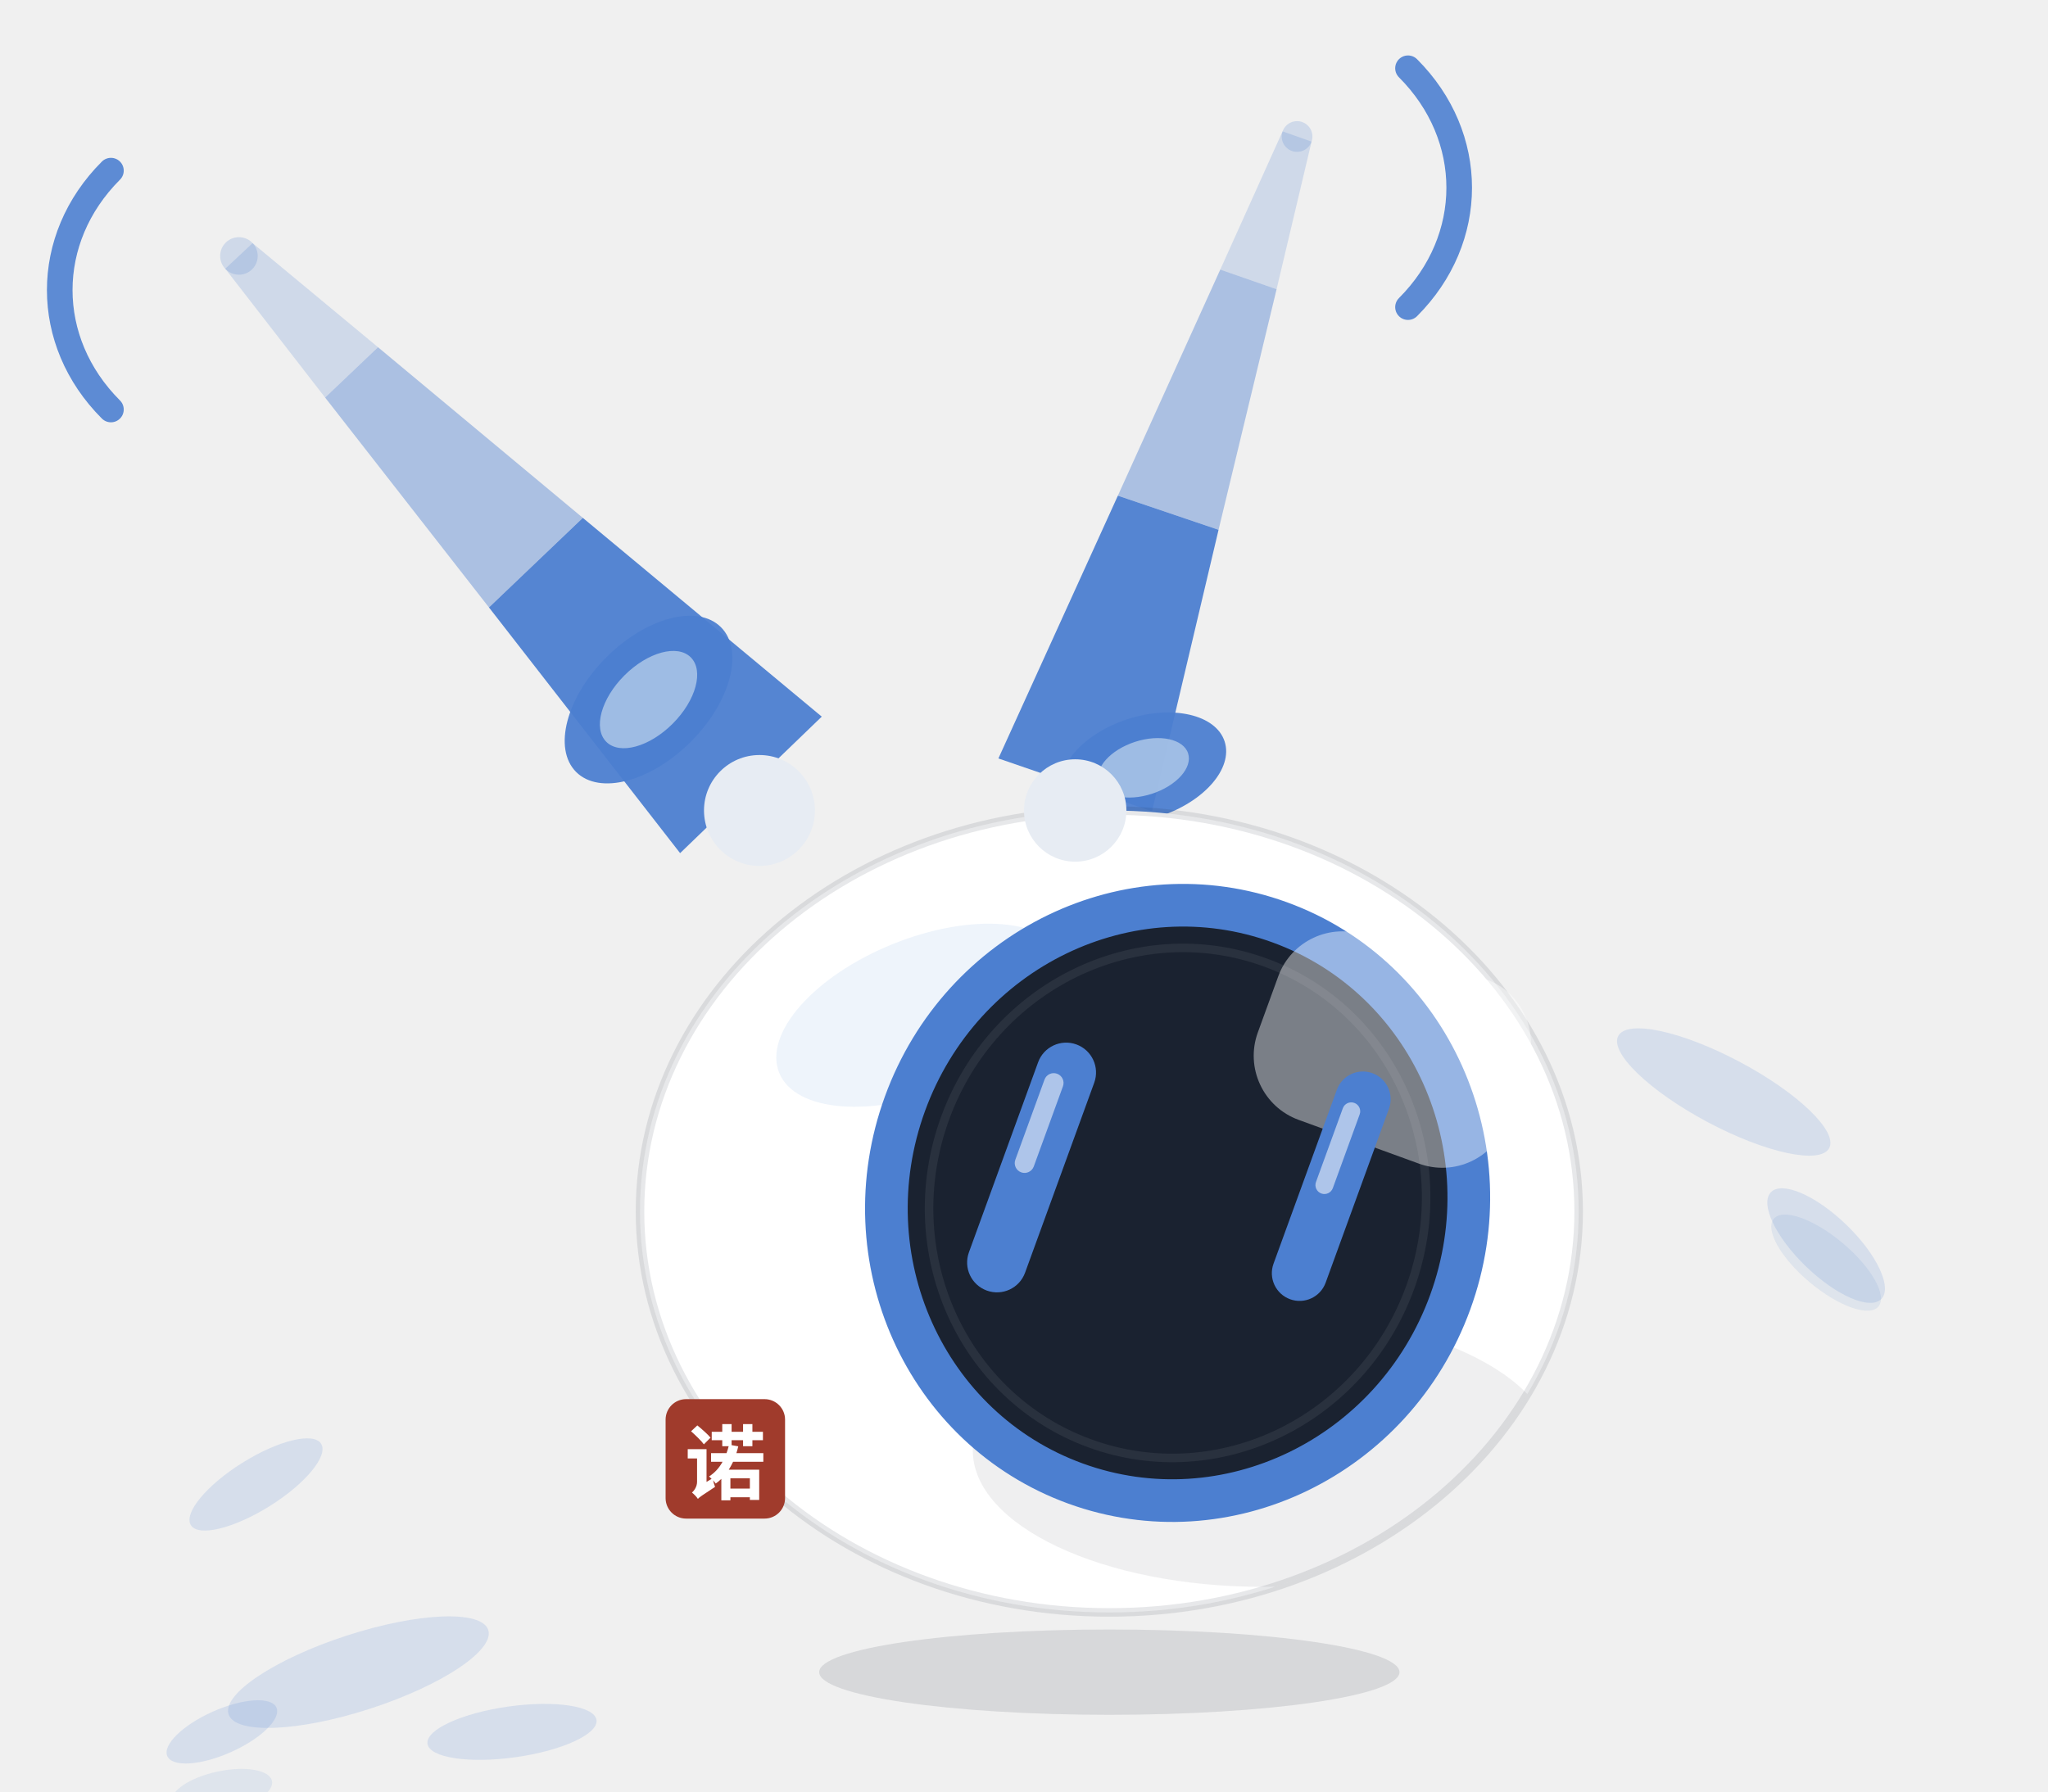
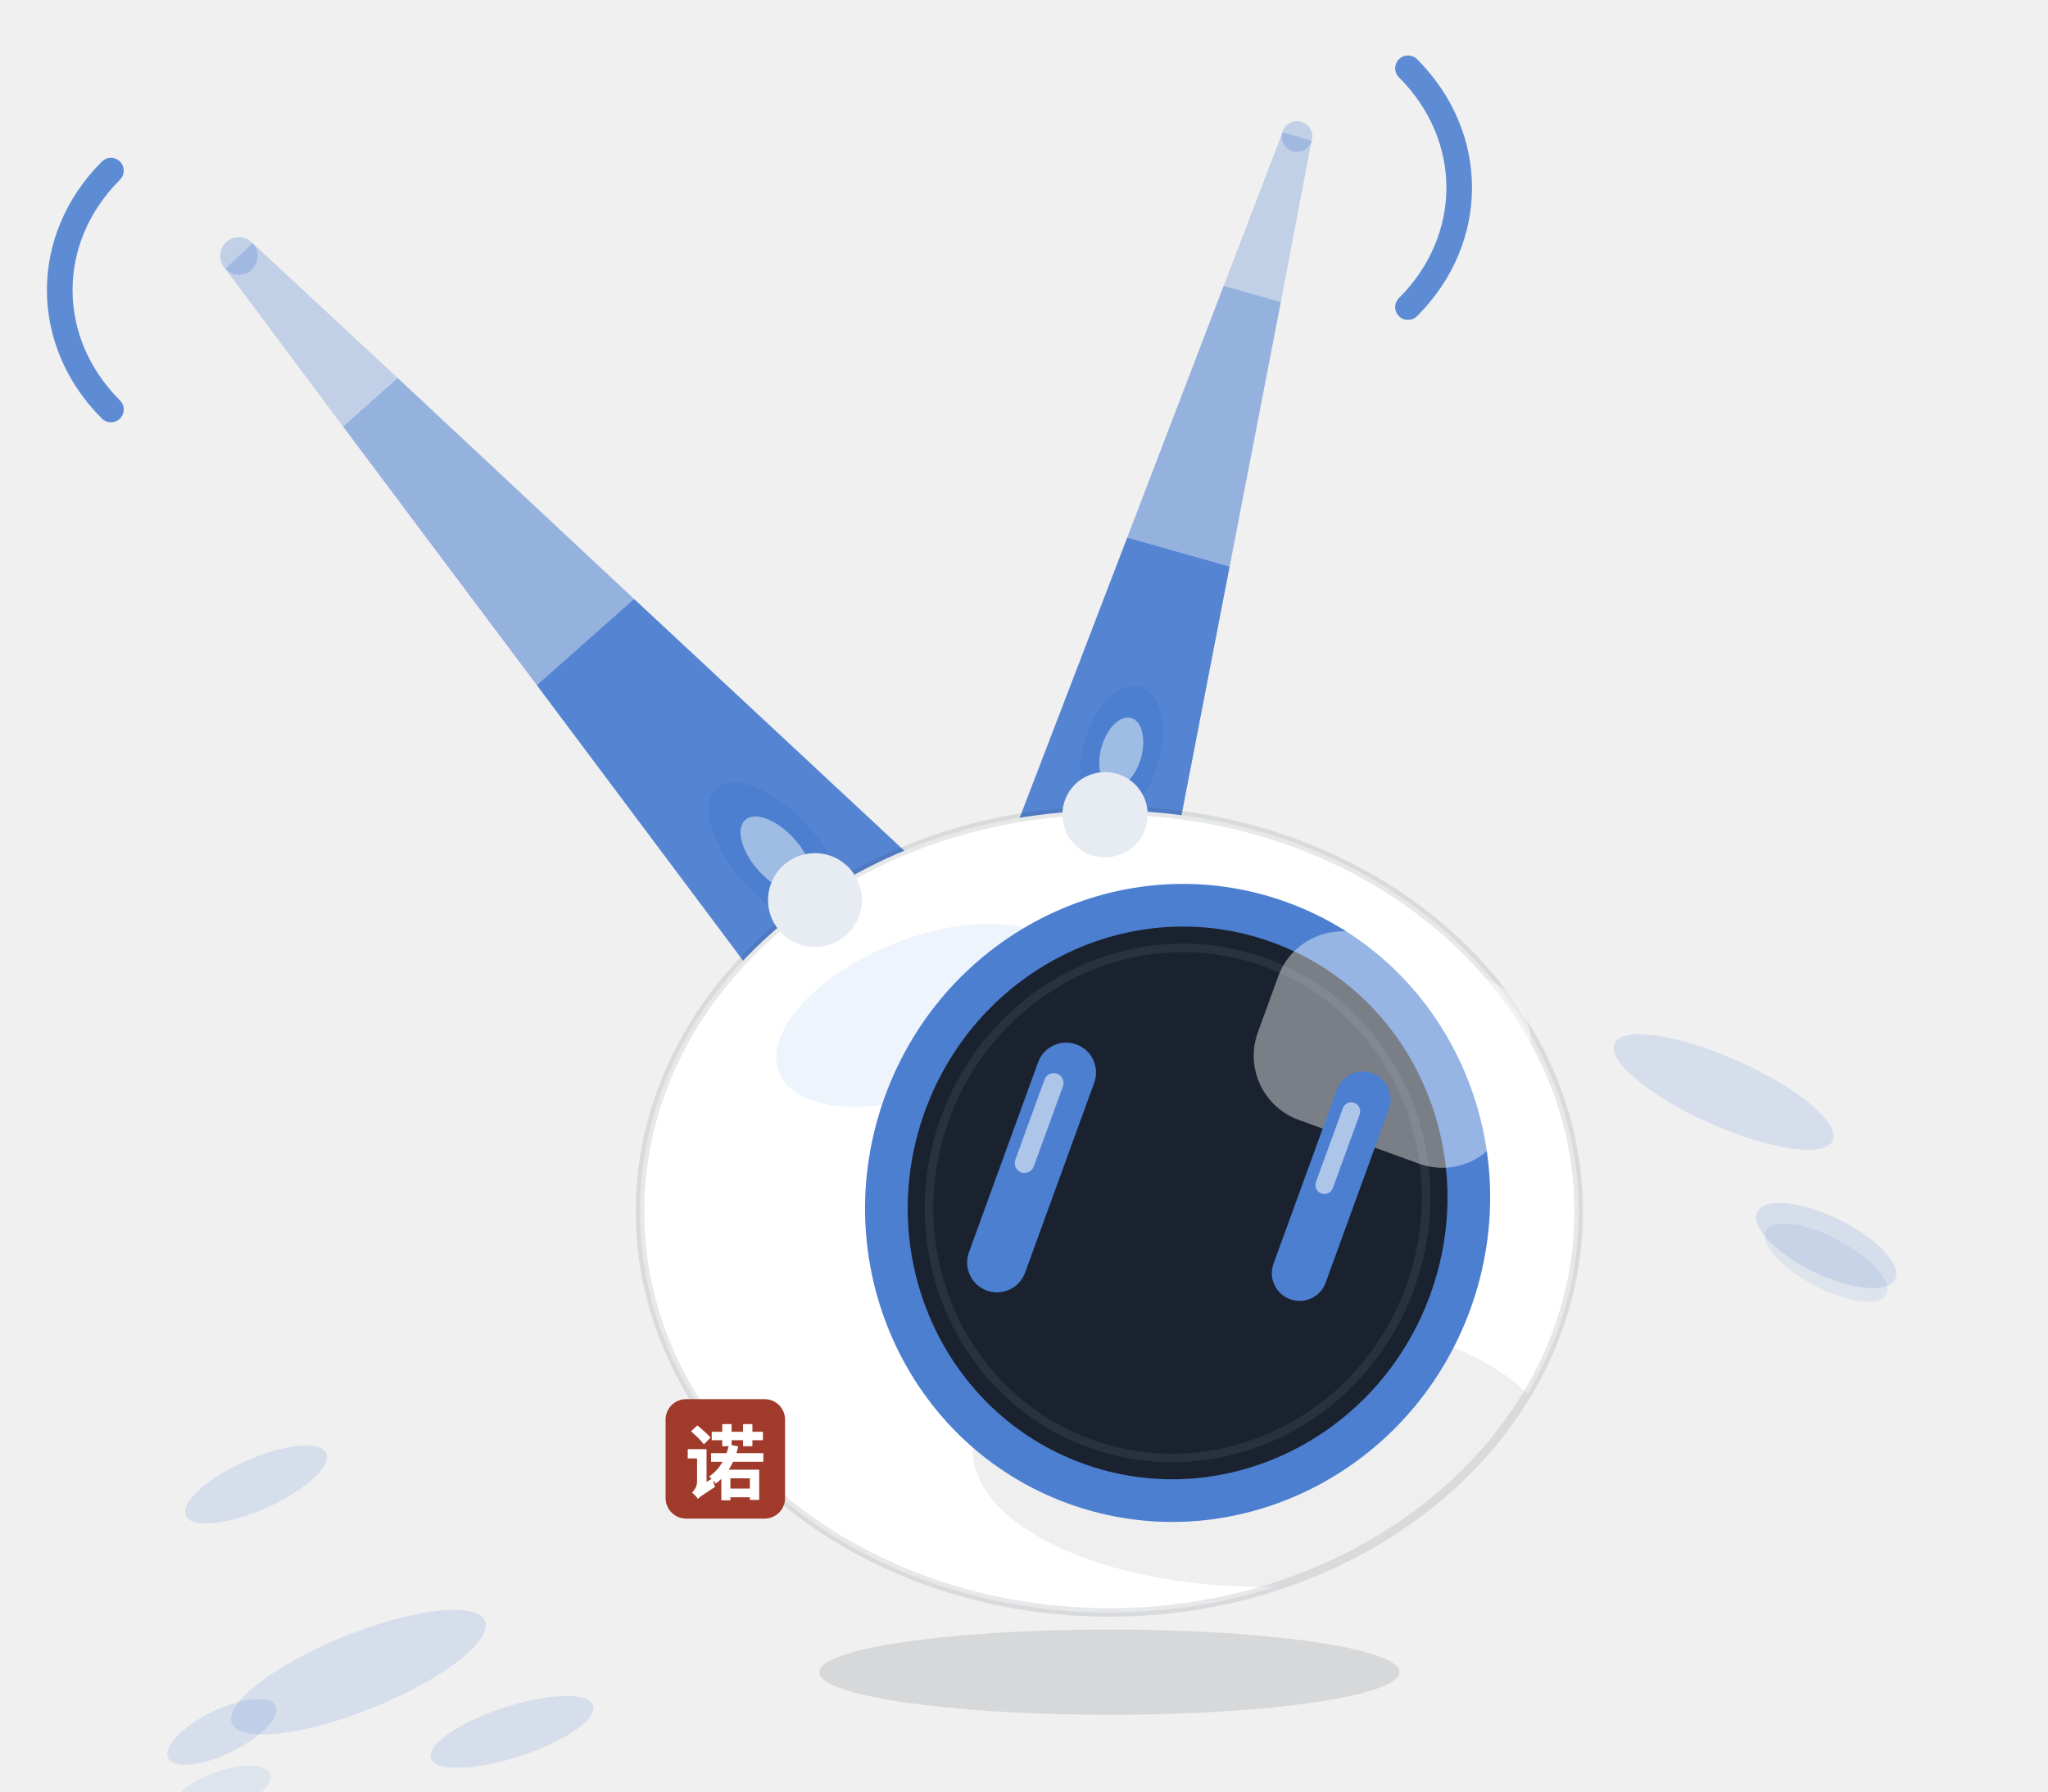
<svg xmlns="http://www.w3.org/2000/svg" width="240" height="210" viewBox="0 0 240 210" role="img" aria-label="诺瓦 v4：聆听态">
  <defs>
    <clipPath id="ballClip">
      <ellipse cx="130" cy="142" rx="55" ry="47" />
    </clipPath>
  </defs>
  <g fill="rgba(76,127,208,.16)">
-     <ellipse cx="42" cy="196" rx="16" ry="4.5" transform="rotate(-18 42 196)" />
-     <ellipse cx="60" cy="203" rx="10" ry="3" transform="rotate(-8 60 203)" />
-     <ellipse cx="30" cy="174" rx="9" ry="3" transform="rotate(-32 30 174)" />
-     <ellipse cx="202" cy="128" rx="14" ry="4" transform="rotate(28 202 128)" />
-     <ellipse cx="26" cy="203" rx="7" ry="2.6" transform="rotate(-24 26 203)" />
-     <ellipse cx="214" cy="146" rx="9" ry="3.4" transform="rotate(44 214 146)" />
+     <ellipse cx="42" cy="196" rx="16" ry="4.5" transform="rotate(-22 42 196)" />
+     <ellipse cx="60" cy="203" rx="10" ry="3" transform="rotate(-18 60 203)" />
+     <ellipse cx="30" cy="174" rx="9" ry="3" transform="rotate(-24 30 174)" />
+     <ellipse cx="202" cy="128" rx="14" ry="4" transform="rotate(24 202 128)" />
+     <ellipse cx="26" cy="203" rx="7" ry="2.6" transform="rotate(-26 26 203)" />
+     <ellipse cx="214" cy="146" rx="9" ry="3.4" transform="rotate(26 214 146)" />
  </g>
  <g fill="rgba(76,127,208,.11)">
-     <ellipse cx="214" cy="148" rx="8" ry="3" transform="rotate(40 214 148)" />
-     <ellipse cx="26" cy="210" rx="6" ry="2.4" transform="rotate(-12 26 210)" />
+     <ellipse cx="214" cy="148" rx="8" ry="3" transform="rotate(28 214 148)" />
+     <ellipse cx="26" cy="210" rx="6" ry="2.4" transform="rotate(-20 26 210)" />
  </g>
-   <path d="M96.3 84.0L68.3 60.7L57.3 71.2L79.7 100.0Z" fill="rgba(76,127,208,.94)" />
-   <path d="M68.3 60.7L44.3 40.7L38.1 46.6L57.3 71.2Z" fill="rgba(76,127,208,.42)" />
-   <path d="M44.3 40.7L29.6 28.5L26.4 31.5L38.1 46.6Z" fill="rgba(76,127,208,.20)" />
-   <circle cx="28" cy="30" r="2.2" fill="rgba(76,127,208,.20)" />
-   <path d="M135.0 95.1L142.8 62.1L131.0 58.1L117.0 88.9Z" fill="rgba(76,127,208,.94)" />
-   <path d="M142.8 62.1L149.6 33.9L143.0 31.6L131.0 58.1Z" fill="rgba(76,127,208,.42)" />
-   <path d="M149.6 33.9L153.7 16.6L150.3 15.4L143.0 31.6Z" fill="rgba(76,127,208,.20)" />
-   <circle cx="152" cy="16" r="1.8" fill="rgba(76,127,208,.20)" />
-   <ellipse cx="76" cy="82" rx="12" ry="7" transform="rotate(-45 76 82)" fill="rgba(76,127,208,.94)" />
-   <ellipse cx="76" cy="82" rx="7" ry="4" transform="rotate(-45 76 82)" fill="rgba(169,196,232,.88)" />
-   <ellipse cx="134" cy="90" rx="10" ry="6" transform="rotate(-18 134 90)" fill="rgba(76,127,208,.94)" />
-   <ellipse cx="134" cy="90" rx="5.5" ry="3.2" transform="rotate(-18 134 90)" fill="rgba(169,196,232,.88)" />
+   <path d="M106.6 100.3L74.3 70.2L62.9 80.3L89.4 115.7Z" fill="rgba(76,127,208,.94)" />
+   <path d="M74.3 70.2L46.6 44.3L40.2 50.0L62.9 80.3Z" fill="rgba(76,127,208,.55)" />
+   <path d="M46.6 44.3L29.6 28.5L26.4 31.5L40.2 50.0Z" fill="rgba(76,127,208,.28)" />
+   <circle cx="28" cy="30" r="2.2" fill="rgba(76,127,208,.28)" />
+   <path d="M137.1 102.6L144.1 66.4L132.1 63.0L118.9 97.4Z" fill="rgba(76,127,208,.94)" />
+   <path d="M144.1 66.4L150.1 35.4L143.4 33.5L132.1 63.0Z" fill="rgba(76,127,208,.55)" />
+   <path d="M150.1 35.4L153.7 16.5L150.3 15.5L143.4 33.5Z" fill="rgba(76,127,208,.28)" />
+   <circle cx="152" cy="16" r="1.8" fill="rgba(76,127,208,.28)" />
+   <ellipse cx="91" cy="100.2" rx="10.5" ry="5" transform="rotate(48 91 100.2)" fill="rgba(76,127,208,.94)" />
+   <ellipse cx="91" cy="100.2" rx="5.5" ry="2.8" transform="rotate(48 91 100.2)" fill="rgba(169,196,232,.88)" />
+   <ellipse cx="131.4" cy="88.2" rx="8" ry="4.5" transform="rotate(-74 131.4 88.2)" fill="rgba(76,127,208,.94)" />
+   <ellipse cx="131.4" cy="88.2" rx="4.2" ry="2.4" transform="rotate(-74 131.4 88.2)" fill="rgba(169,196,232,.88)" />
  <ellipse cx="130" cy="142" rx="55" ry="47" fill="#FFFFFF" stroke="rgba(18,26,40,.10)" stroke-width="1" />
  <ellipse cx="148" cy="170" rx="34" ry="16" fill="rgba(18,26,40,.07)" clip-path="url(#ballClip)" />
  <ellipse cx="108" cy="119" rx="18" ry="9" fill="rgba(224,234,248,.55)" transform="rotate(-22 108 119)" />
-   <circle cx="89" cy="95" r="6.5" fill="#E7ECF3" />
-   <circle cx="126" cy="95" r="6" fill="#E7ECF3" />
+   <circle cx="95.5" cy="105.5" r="5.5" fill="#E7ECF3" />
+   <circle cx="129.5" cy="95.5" r="5" fill="#E7ECF3" />
  <g transform="rotate(20 138 141)">
    <ellipse cx="138" cy="141" rx="34" ry="35" fill="#1A2230" />
    <ellipse cx="138" cy="141" rx="34" ry="35" fill="none" stroke="#4C7FD0" stroke-width="5" />
    <ellipse cx="138" cy="141" rx="29" ry="30" fill="none" stroke="rgba(255,255,255,.07)" stroke-width="1" />
    <rect x="140" y="104" width="31" height="23" rx="8" fill="rgba(255,255,255,.42)" />
    <rect x="117" y="127.6" width="7" height="30.7" rx="3.5" fill="#4C7FD0" />
    <rect x="151" y="118.9" width="6.5" height="28.2" rx="3.25" fill="#4C7FD0" />
    <rect x="118.4" y="131.6" width="2.3" height="12.3" rx="1.15" fill="rgba(255,255,255,.55)" />
    <rect x="152.4" y="122.9" width="2.1" height="11.3" rx="1.05" fill="rgba(255,255,255,.55)" />
  </g>
  <g fill="none" stroke="#4C7FD0" stroke-width="3" stroke-linecap="round">
    <path d="M13 20 C5 28 5 40 13 48" opacity=".9" />
    <path d="M165 8 C173 16 173 28 165 36" opacity=".9" />
  </g>
  <rect x="78" y="164" width="14" height="14" rx="2.4" fill="#A03B2C" />
  <text x="85" y="175" text-anchor="middle" font-family="'Songti SC','Noto Serif SC','SimSun',serif" font-size="9.5" font-weight="700" fill="#FFFFFF">诺</text>
  <ellipse cx="130" cy="196" rx="34" ry="5" fill="rgba(18,26,40,.11)" />
</svg>
